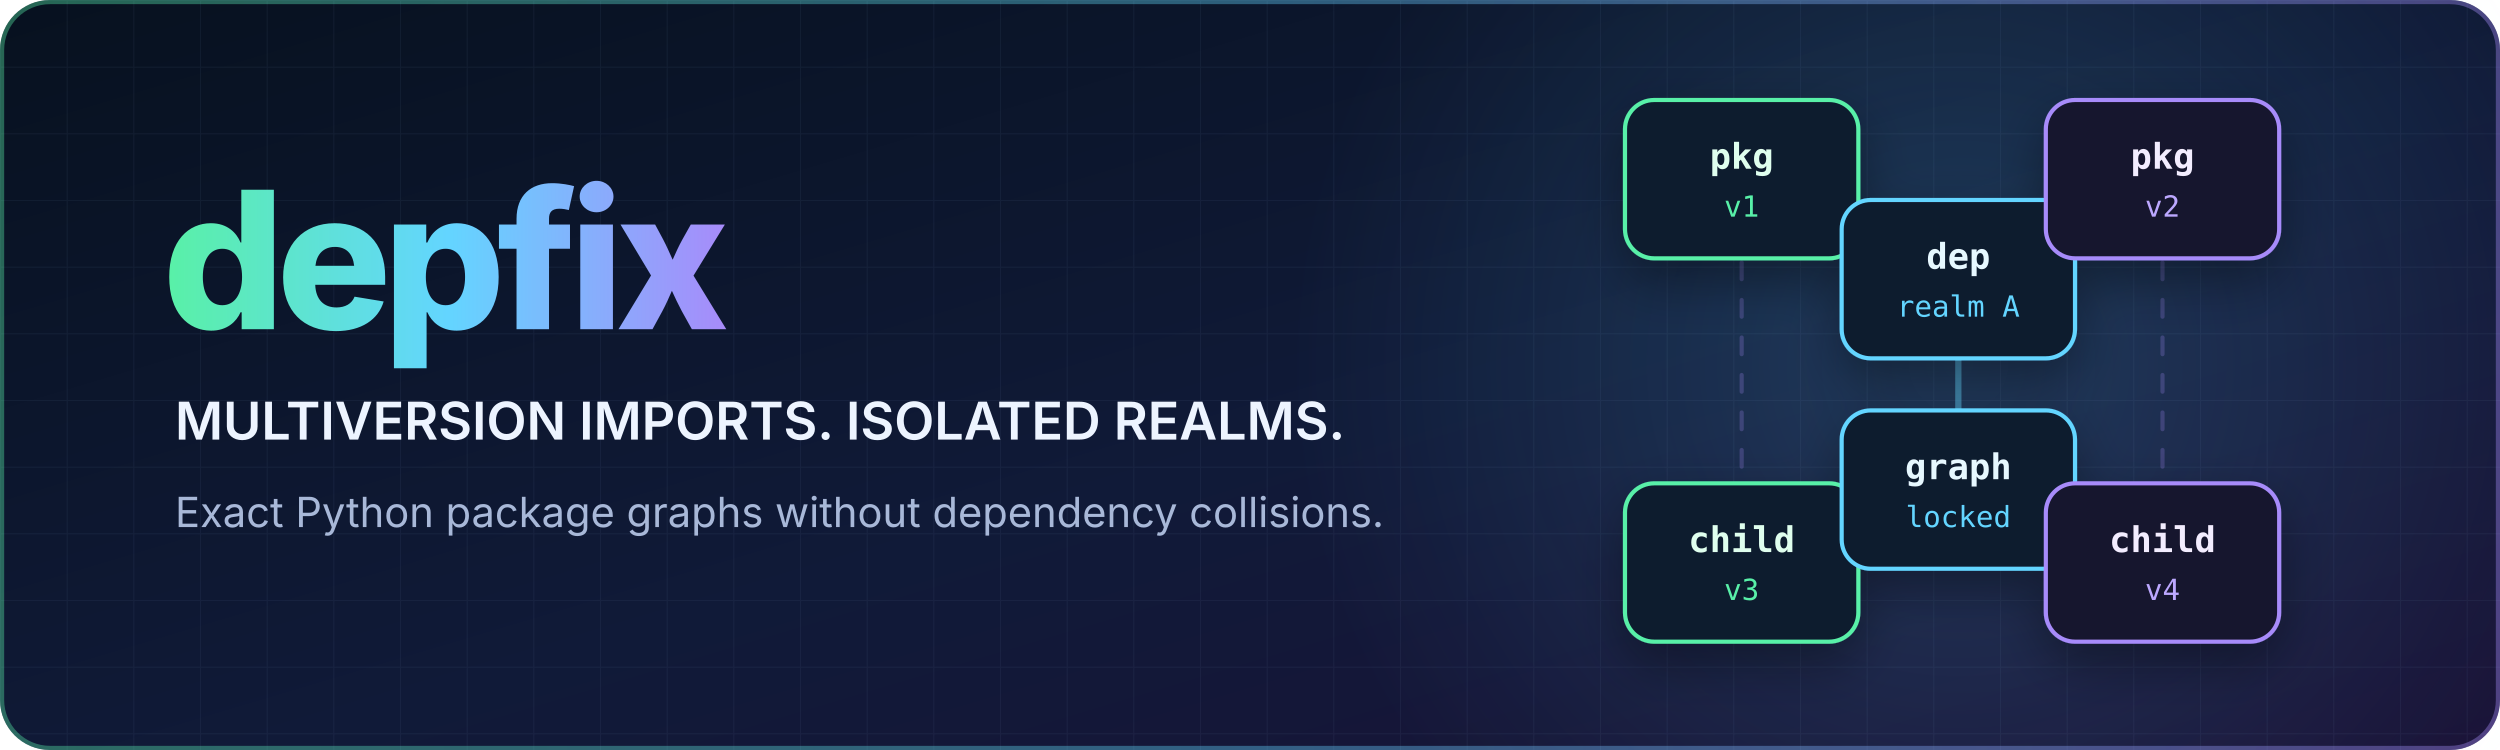
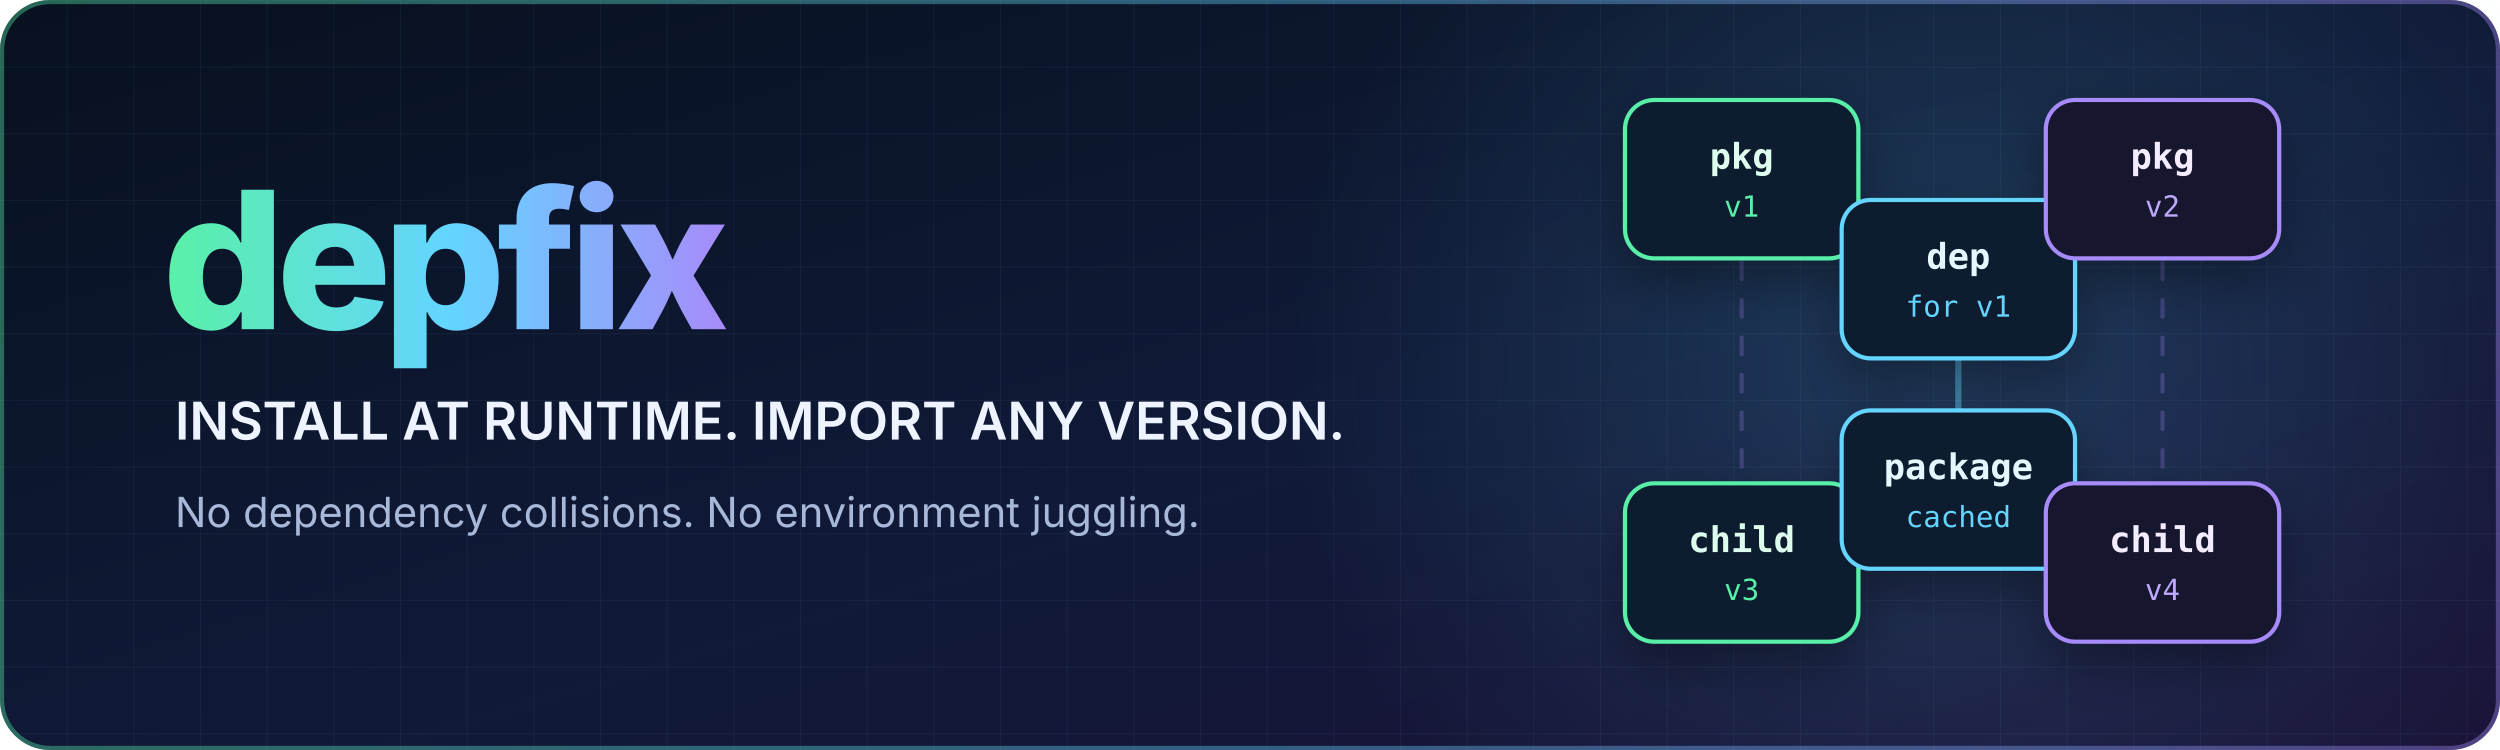
<svg xmlns="http://www.w3.org/2000/svg" width="1200" height="360" viewBox="0 0 1200 360" role="img" aria-labelledby="title desc">
  <defs>
    <linearGradient id="background" x1="0" y1="0" x2="1" y2="1">
      <stop offset="0" stop-color="#07111f" />
      <stop offset="0.55" stop-color="#101a38" />
      <stop offset="1" stop-color="#1a1237" />
    </linearGradient>
    <linearGradient id="accent" x1="0" y1="0" x2="1" y2="0">
      <stop offset="0" stop-color="#59f0a8" />
      <stop offset="0.5" stop-color="#63d5ff" />
      <stop offset="1" stop-color="#a78bfa" />
    </linearGradient>
    <radialGradient id="glow">
      <stop offset="0" stop-color="#63d5ff" stop-opacity="0.18" />
      <stop offset="1" stop-color="#63d5ff" stop-opacity="0" />
    </radialGradient>
    <pattern id="grid" width="32" height="32" patternUnits="userSpaceOnUse">
      <path d="M32 0H0V32" fill="none" stroke="#8da2c8" stroke-opacity="0.07" />
    </pattern>
    <filter id="shadow" x="-30%" y="-30%" width="160%" height="160%">
      <feDropShadow dx="0" dy="10" stdDeviation="12" flood-color="#000" flood-opacity="0.35" />
    </filter>
  </defs>
  <rect width="1200" height="360" rx="24" fill="url(#background)" />
  <rect width="1200" height="360" rx="24" fill="url(#grid)" />
  <circle cx="940" cy="175" r="320" fill="url(#glow)" />
  <g fill="none" stroke-linecap="round">
    <path d="M836 90L940 134L1038 90M940 134V235M836 270L940 235L1038 270" stroke="#63d5ff" stroke-opacity="0.48" stroke-width="3" />
    <path d="M836 90L836 270M1038 90V270" stroke="#a78bfa" stroke-opacity="0.24" stroke-width="2" stroke-dasharray="8 10" />
  </g>
  <g filter="url(#shadow)" font-family="ui-monospace, SFMono-Regular, Menlo, Consolas, monospace" text-anchor="middle">
    <g transform="translate(780 48)">
      <rect width="112" height="76" rx="14" fill="#0e1b2e" stroke="#59f0a8" stroke-width="2" />
      <text x="56" y="33" fill="#dfffee" font-size="17" font-weight="700">pkg</text>
      <text x="56" y="56" fill="#59f0a8" font-size="14">v1</text>
    </g>
    <g transform="translate(884 96)">
      <rect width="112" height="76" rx="14" fill="#0e1b2e" stroke="#63d5ff" stroke-width="2" />
      <text x="56" y="33" fill="#e6f8ff" font-size="17" font-weight="700">dep</text>
-       <text x="56" y="56" fill="#63d5ff" font-size="14">realm A</text>
+       <text x="56" y="56" fill="#63d5ff" font-size="14">for v1</text>
    </g>
    <g transform="translate(982 48)">
      <rect width="112" height="76" rx="14" fill="#17162d" stroke="#a78bfa" stroke-width="2" />
      <text x="56" y="33" fill="#f3edff" font-size="17" font-weight="700">pkg</text>
      <text x="56" y="56" fill="#bca8ff" font-size="14">v2</text>
    </g>
    <g transform="translate(780 232)">
      <rect width="112" height="76" rx="14" fill="#0e1b2e" stroke="#59f0a8" stroke-width="2" />
      <text x="56" y="33" fill="#dfffee" font-size="17" font-weight="700">child</text>
      <text x="56" y="56" fill="#59f0a8" font-size="14">v3</text>
    </g>
    <g transform="translate(884 197)">
      <rect width="112" height="76" rx="14" fill="#0e1b2e" stroke="#63d5ff" stroke-width="2" />
-       <text x="56" y="33" fill="#e6f8ff" font-size="17" font-weight="700">graph</text>
-       <text x="56" y="56" fill="#63d5ff" font-size="14">locked</text>
+       <text x="56" y="33" fill="#e6f8ff" font-size="17" font-weight="700">package</text>
+       <text x="56" y="56" fill="#63d5ff" font-size="14">cached</text>
    </g>
    <g transform="translate(982 232)">
      <rect width="112" height="76" rx="14" fill="#17162d" stroke="#a78bfa" stroke-width="2" />
      <text x="56" y="33" fill="#f3edff" font-size="17" font-weight="700">child</text>
      <text x="56" y="56" fill="#bca8ff" font-size="14">v4</text>
    </g>
  </g>
  <g font-family="Inter, ui-sans-serif, system-ui, -apple-system, BlinkMacSystemFont, Segoe UI, sans-serif">
    <text x="78" y="158" fill="url(#accent)" font-size="92" font-weight="800" letter-spacing="-4">depfix</text>
-     <text x="84" y="211" fill="#edf4ff" font-size="25" font-weight="600">MULTIVERSION IMPORTS. ISOLATED REALMS.</text>
-     <text x="84" y="253" fill="#a8b8d8" font-size="20">Exact Python package graphs without dependency collisions.</text>
+     <text x="84" y="211" fill="#edf4ff" font-size="25" font-weight="600">INSTALL AT RUNTIME. IMPORT ANY VERSION.</text>
+     <text x="84" y="253" fill="#a8b8d8" font-size="20">No dependency collisions. No environment juggling.</text>
  </g>
  <rect x="1" y="1" width="1198" height="358" rx="23" fill="none" stroke="url(#accent)" stroke-opacity="0.38" stroke-width="2" />
</svg>
